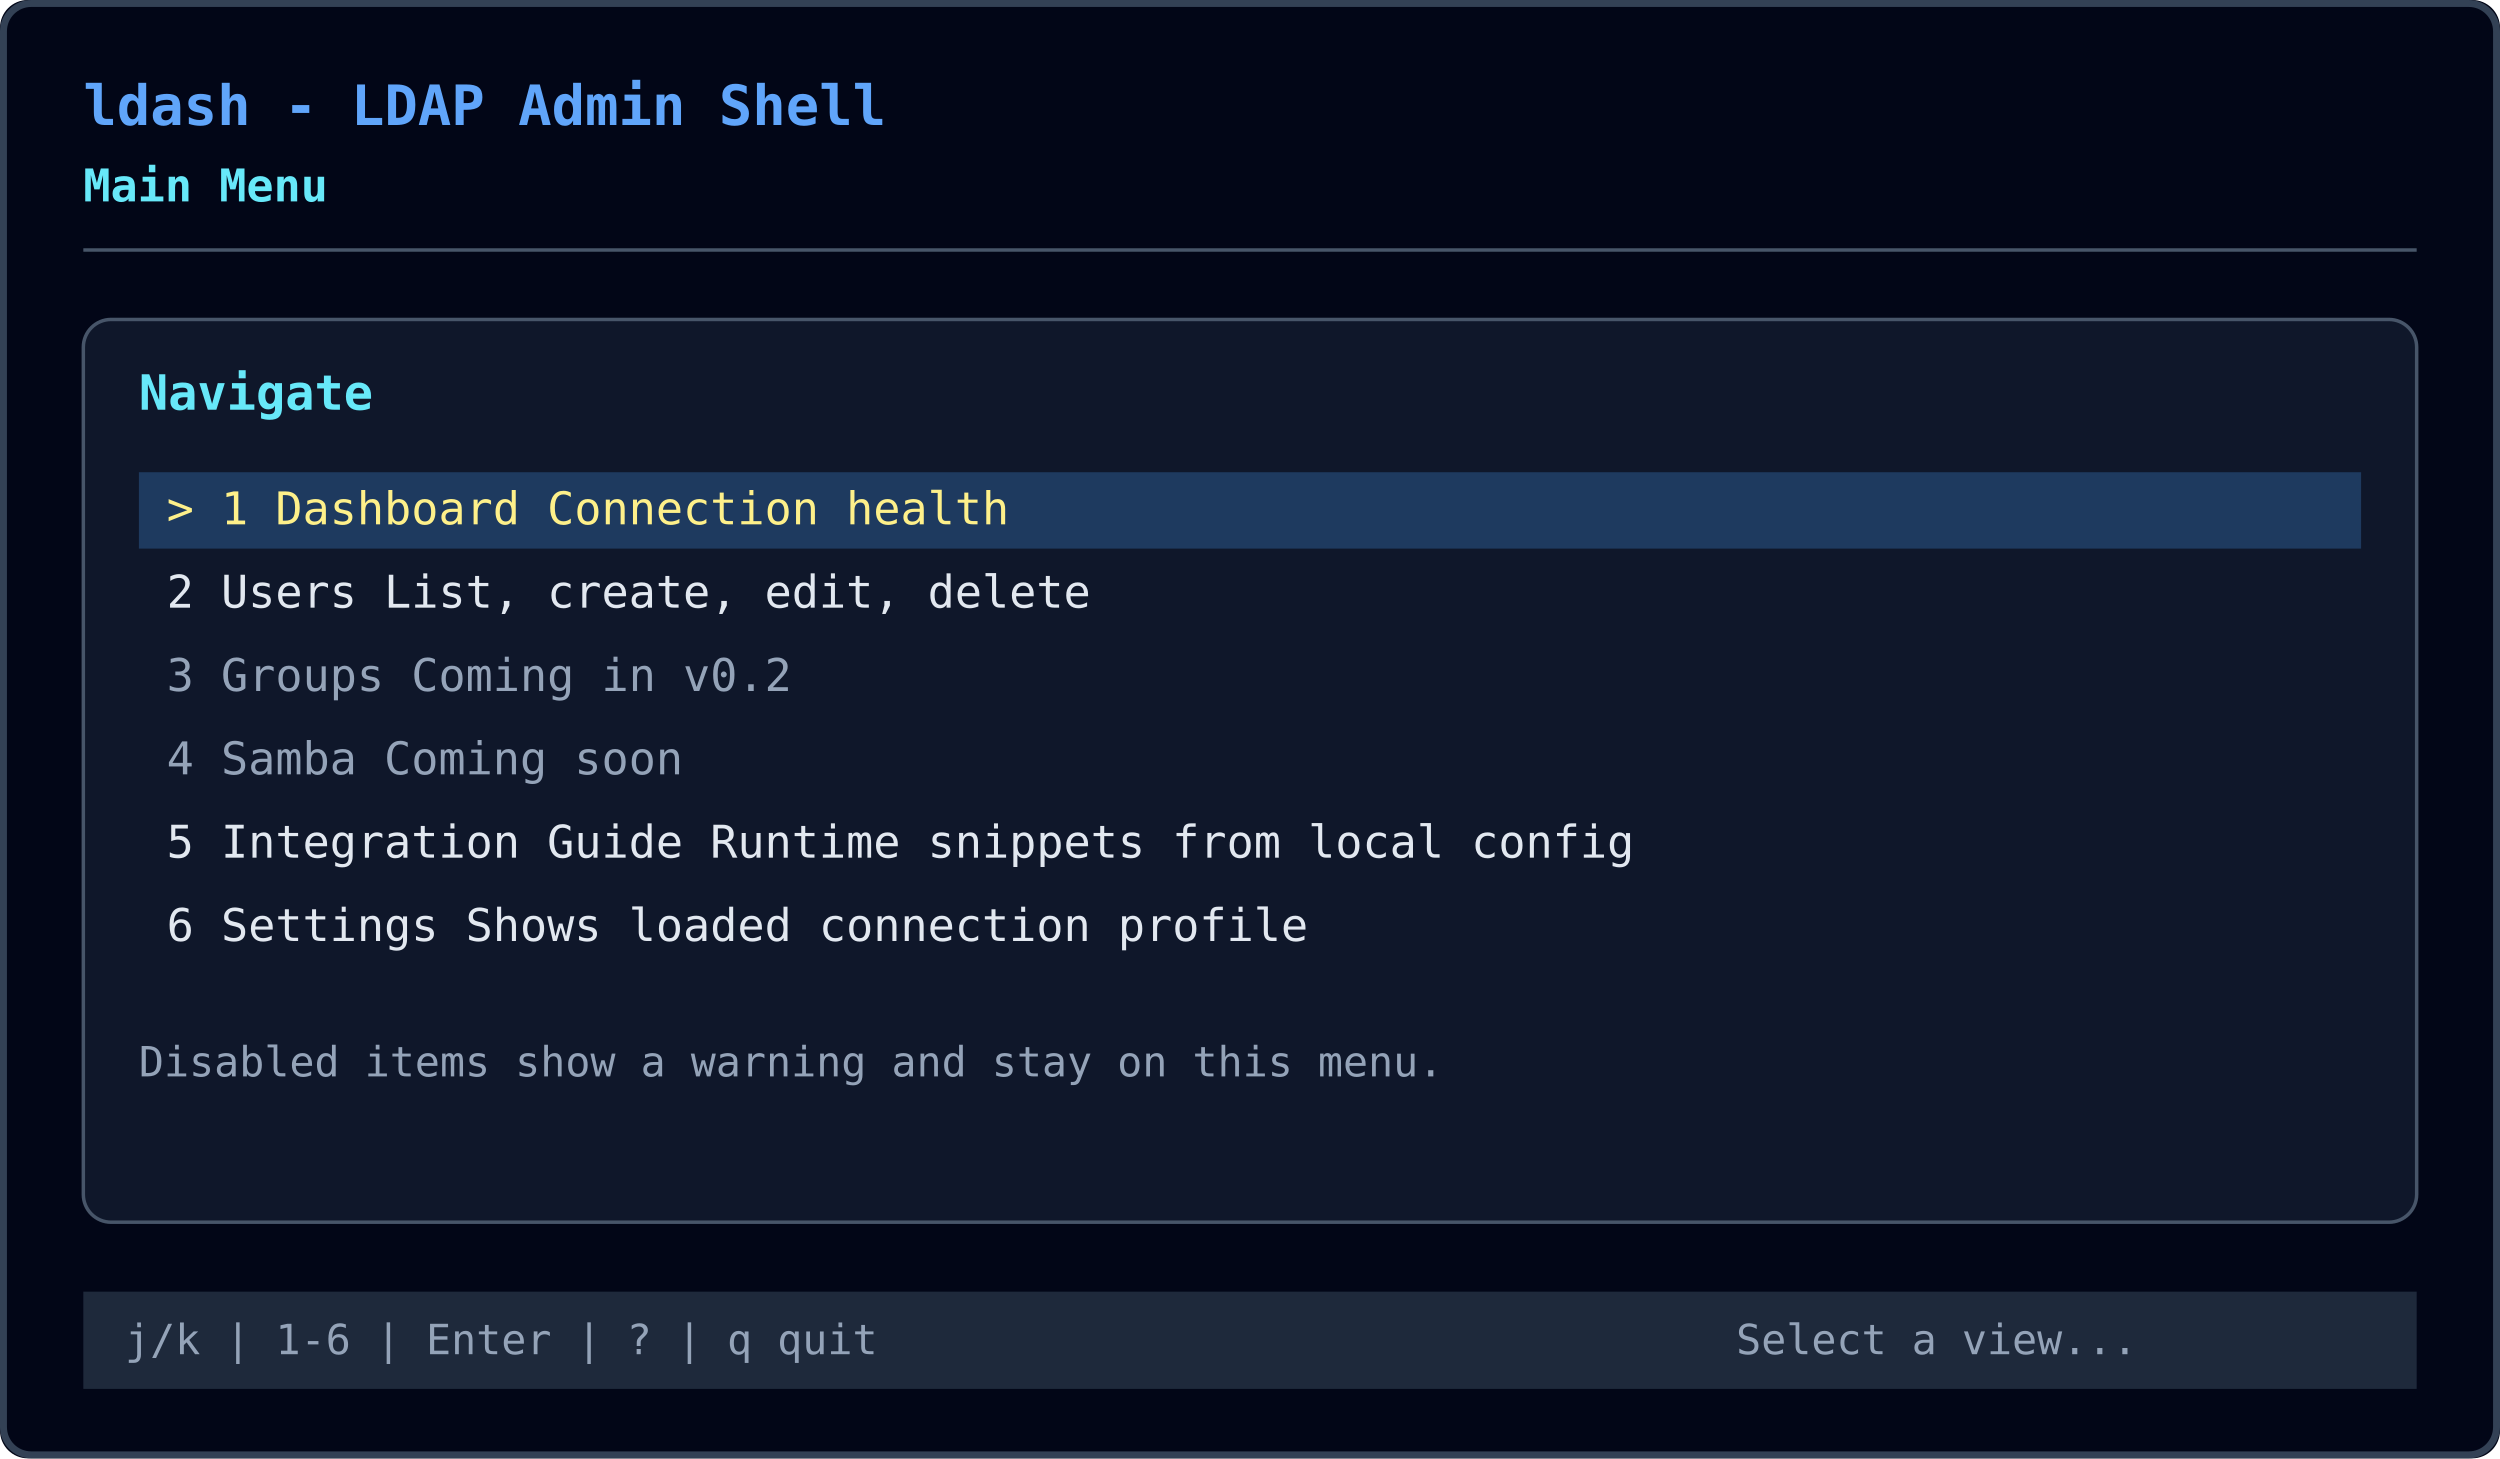
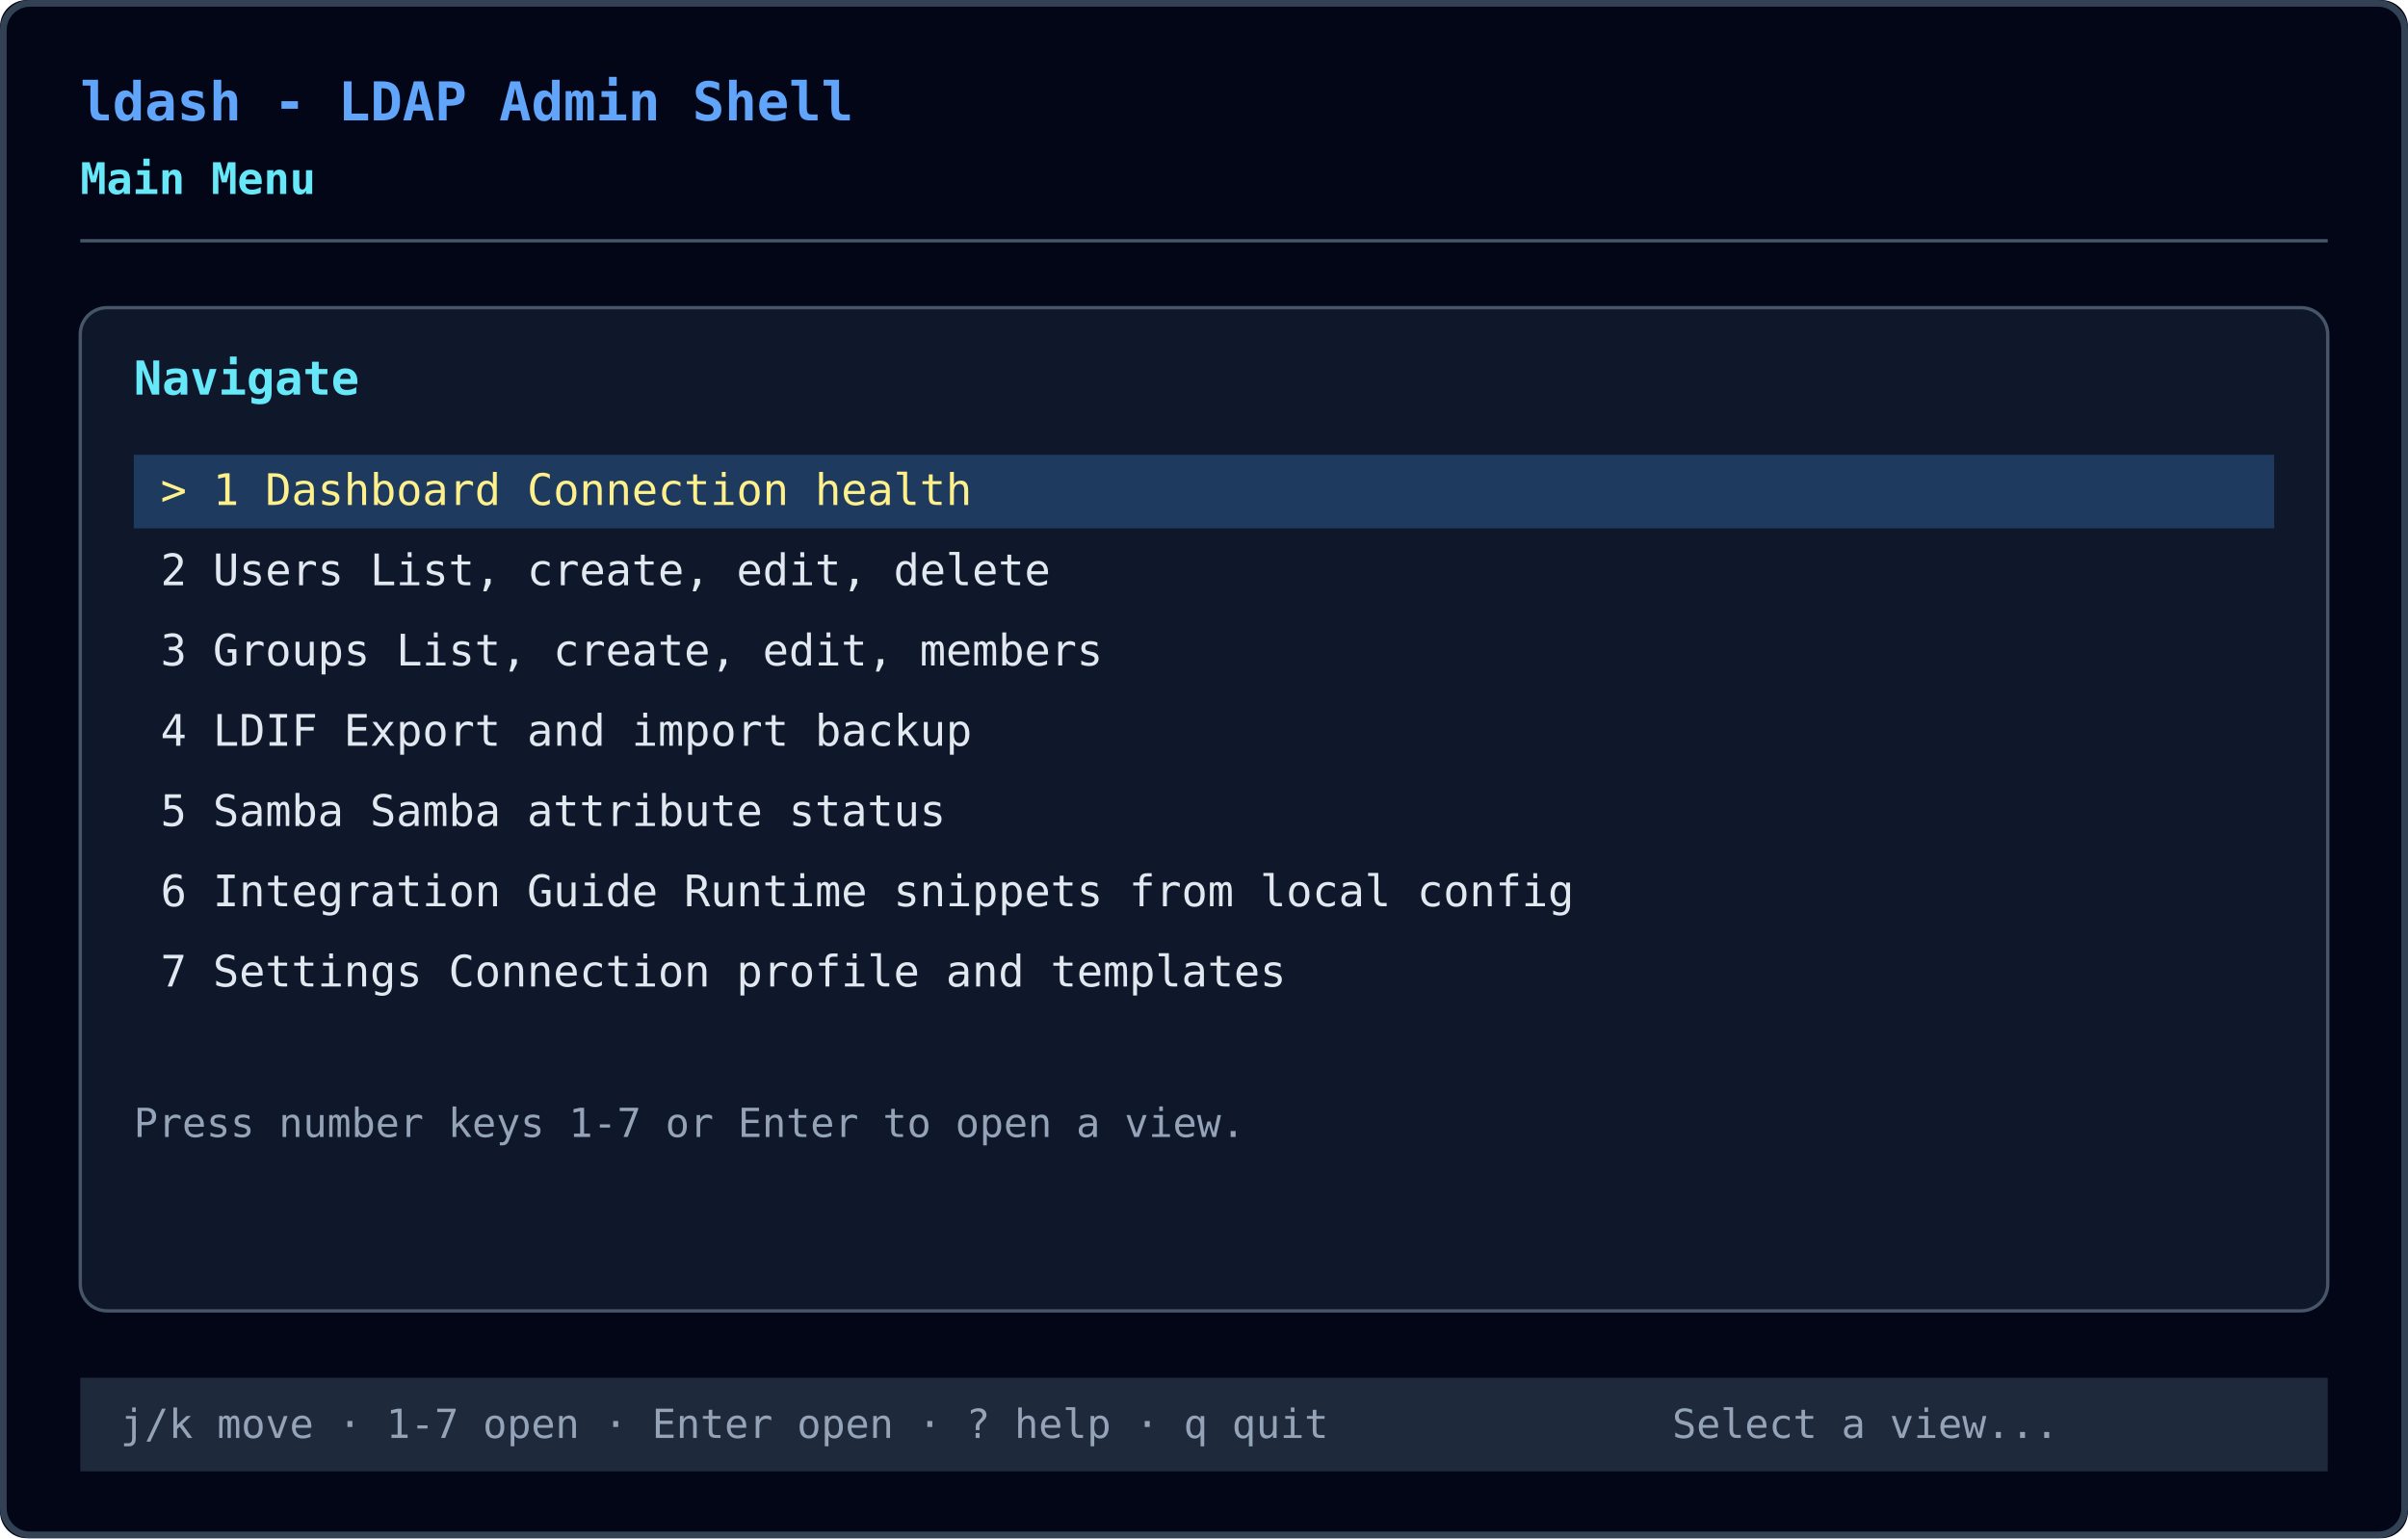
- <svg xmlns="http://www.w3.org/2000/svg" width="720" height="420" viewBox="0 0 720 420" role="img" aria-label="ldash main menu mockup">
-   <rect width="720" height="420" rx="8" fill="#020617" />
-   <rect x="1" y="1" width="718" height="418" rx="8" fill="none" stroke="#334155" stroke-width="2" />
+ <svg xmlns="http://www.w3.org/2000/svg" width="720" height="460" viewBox="0 0 720 460" role="img" aria-label="ldash main menu with seven enabled items">
+   <rect width="720" height="460" rx="8" fill="#020617" />
+   <rect x="1" y="1" width="718" height="458" rx="8" fill="none" stroke="#334155" stroke-width="2" />
  <text x="24" y="36" font-family="DejaVu Sans Mono, Menlo, Consolas, monospace" font-size="16" font-weight="700" fill="#60A5FA">ldash - LDAP Admin Shell</text>
  <text x="24" y="58" font-family="DejaVu Sans Mono, Menlo, Consolas, monospace" font-size="13" font-weight="700" fill="#67E8F9">Main Menu</text>
  <line x1="24" y1="72" x2="696" y2="72" stroke="#475569" stroke-width="1" />
-   <rect x="24" y="92" width="672" height="260" rx="8" fill="#0F172A" stroke="#475569" />
+   <rect x="24" y="92" width="672" height="300" rx="8" fill="#0F172A" stroke="#475569" />
  <text x="40" y="118" font-family="DejaVu Sans Mono, Menlo, Consolas, monospace" font-size="14" font-weight="700" fill="#67E8F9">Navigate</text>
  <rect x="40" y="136" width="640" height="22" fill="#1E3A5F" />
  <text x="48" y="151" font-family="DejaVu Sans Mono, Menlo, Consolas, monospace" font-size="13" fill="#FEF08A">&gt; 1  Dashboard           Connection health</text>
  <text x="48" y="175" font-family="DejaVu Sans Mono, Menlo, Consolas, monospace" font-size="13" fill="#E2E8F0">  2  Users                List, create, edit, delete</text>
-   <text x="48" y="199" font-family="DejaVu Sans Mono, Menlo, Consolas, monospace" font-size="13" fill="#94A3B8">  3  Groups               Coming in v0.2</text>
-   <text x="48" y="223" font-family="DejaVu Sans Mono, Menlo, Consolas, monospace" font-size="13" fill="#94A3B8">  4  Samba                Coming soon</text>
-   <text x="48" y="247" font-family="DejaVu Sans Mono, Menlo, Consolas, monospace" font-size="13" fill="#E2E8F0">  5  Integration Guide    Runtime snippets from local config</text>
-   <text x="48" y="271" font-family="DejaVu Sans Mono, Menlo, Consolas, monospace" font-size="13" fill="#E2E8F0">  6  Settings             Shows loaded connection profile</text>
-   <text x="40" y="310" font-family="DejaVu Sans Mono, Menlo, Consolas, monospace" font-size="12" fill="#94A3B8">Disabled items show a warning and stay on this menu.</text>
-   <rect x="24" y="372" width="672" height="28" fill="#1E293B" />
-   <text x="36" y="390" font-family="DejaVu Sans Mono, Menlo, Consolas, monospace" font-size="12" fill="#94A3B8">j/k | 1-6 | Enter | ? | q quit</text>
-   <text x="500" y="390" font-family="DejaVu Sans Mono, Menlo, Consolas, monospace" font-size="12" fill="#94A3B8">Select a view...</text>
+   <text x="48" y="199" font-family="DejaVu Sans Mono, Menlo, Consolas, monospace" font-size="13" fill="#E2E8F0">  3  Groups               List, create, edit, members</text>
+   <text x="48" y="223" font-family="DejaVu Sans Mono, Menlo, Consolas, monospace" font-size="13" fill="#E2E8F0">  4  LDIF                 Export and import backup</text>
+   <text x="48" y="247" font-family="DejaVu Sans Mono, Menlo, Consolas, monospace" font-size="13" fill="#E2E8F0">  5  Samba                Samba attribute status</text>
+   <text x="48" y="271" font-family="DejaVu Sans Mono, Menlo, Consolas, monospace" font-size="13" fill="#E2E8F0">  6  Integration Guide    Runtime snippets from local config</text>
+   <text x="48" y="295" font-family="DejaVu Sans Mono, Menlo, Consolas, monospace" font-size="13" fill="#E2E8F0">  7  Settings             Connection profile and templates</text>
+   <text x="40" y="340" font-family="DejaVu Sans Mono, Menlo, Consolas, monospace" font-size="12" fill="#94A3B8">Press number keys 1-7 or Enter to open a view.</text>
+   <rect x="24" y="412" width="672" height="28" fill="#1E293B" />
+   <text x="36" y="430" font-family="DejaVu Sans Mono, Menlo, Consolas, monospace" font-size="12" fill="#94A3B8">j/k move · 1-7 open · Enter open · ? help · q quit</text>
+   <text x="500" y="430" font-family="DejaVu Sans Mono, Menlo, Consolas, monospace" font-size="12" fill="#94A3B8">Select a view...</text>
</svg>
